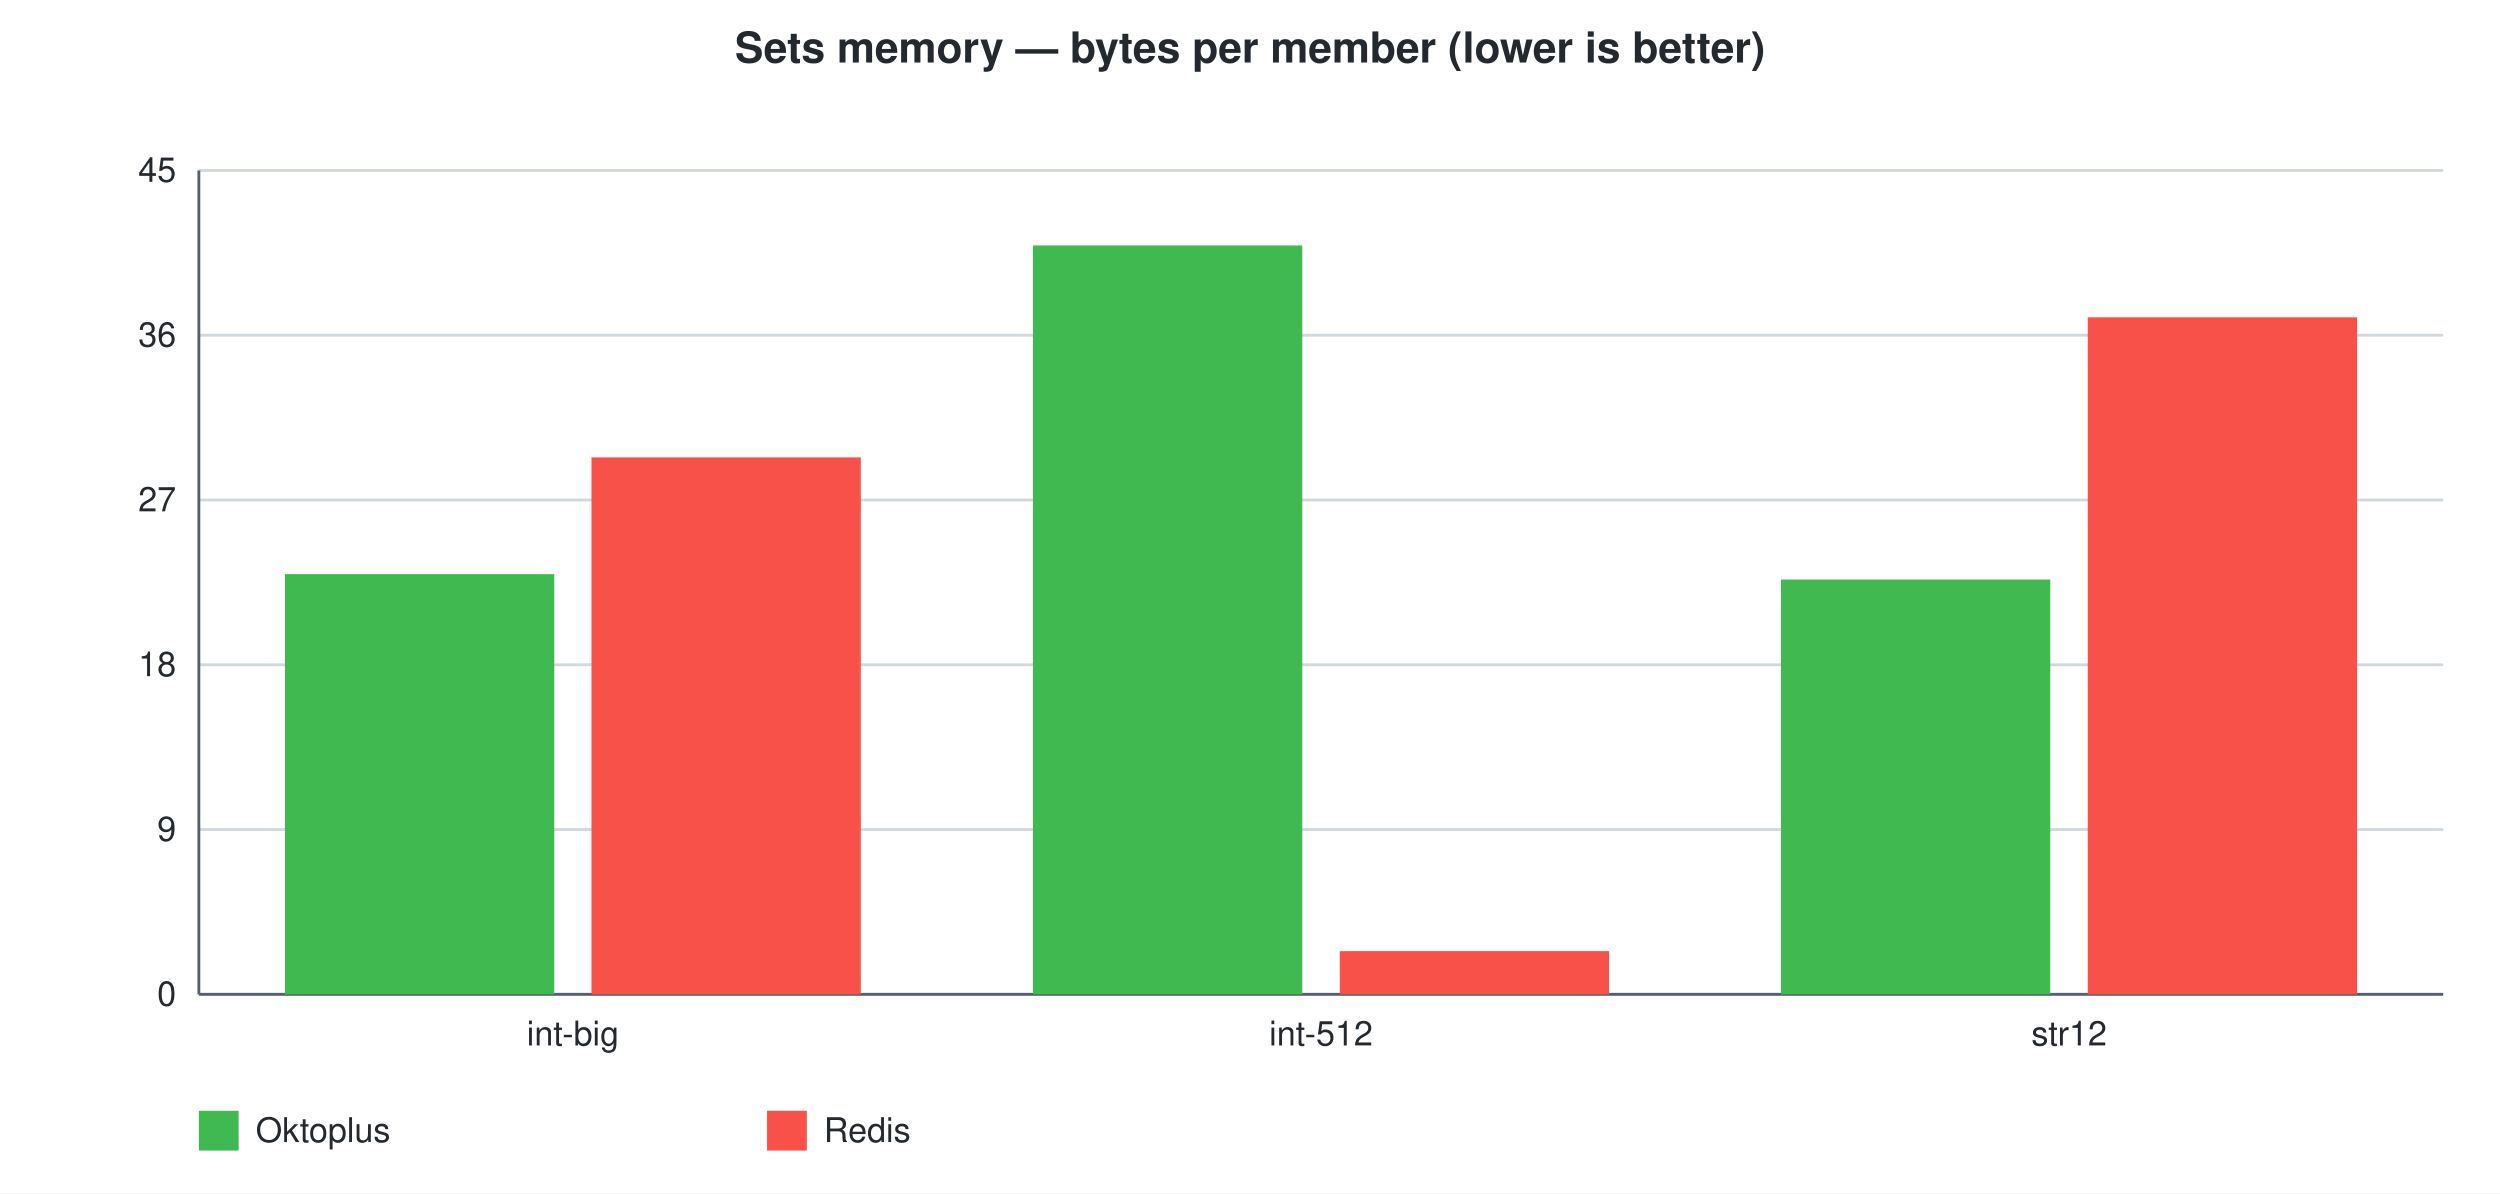
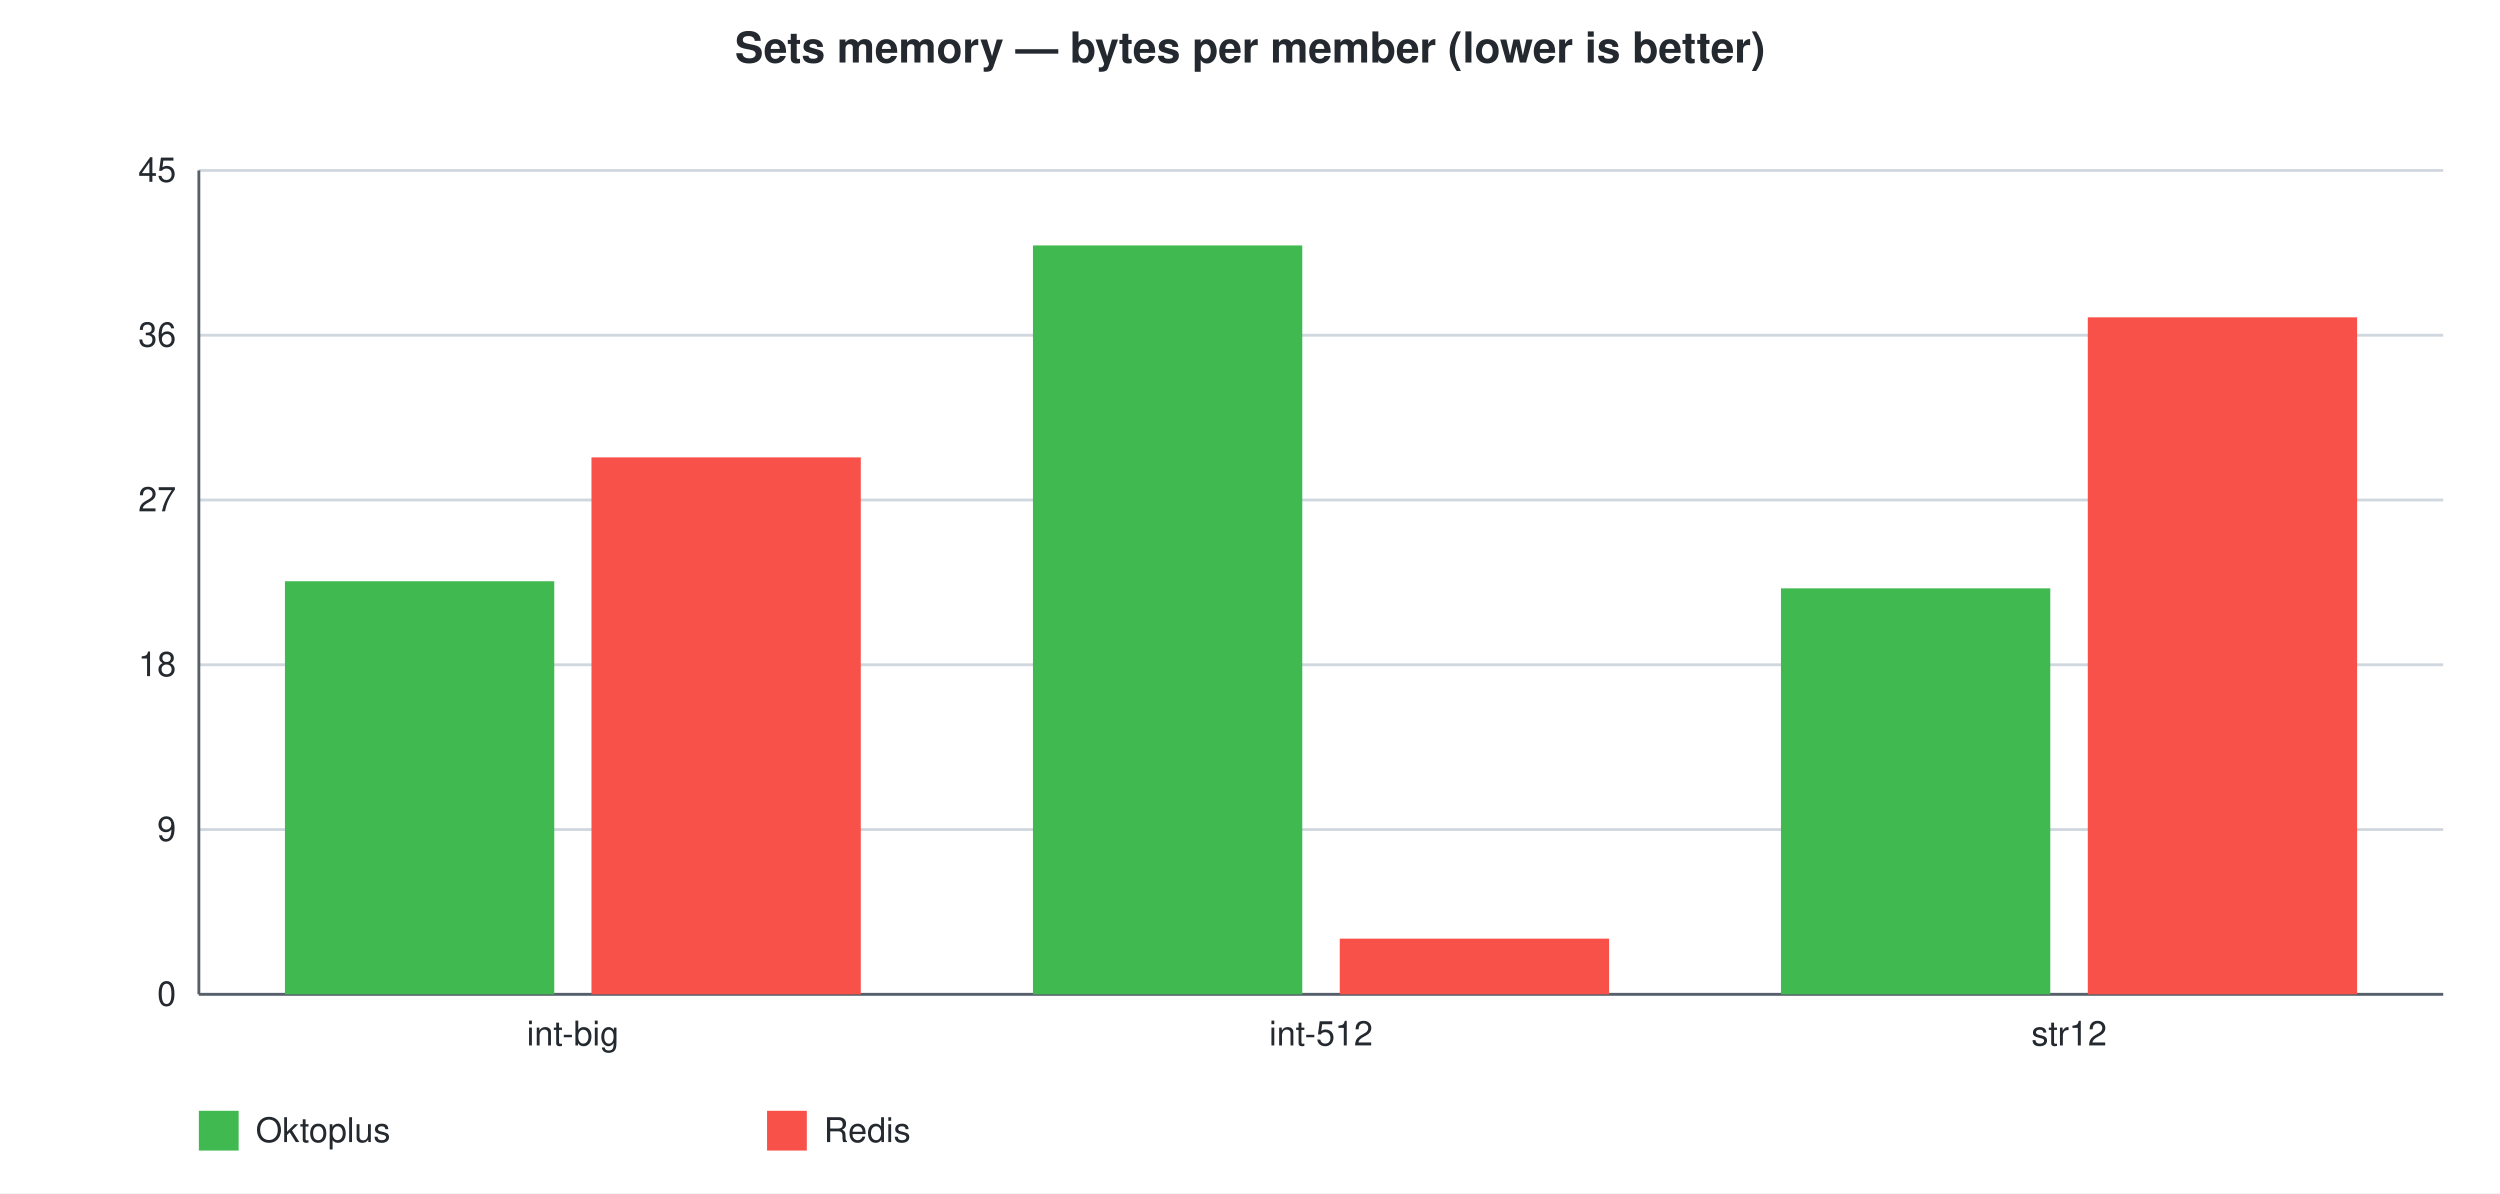
<svg xmlns="http://www.w3.org/2000/svg" width="880" height="420" viewBox="0 0 880 420" font-family="-apple-system, Segoe UI, Helvetica, Arial, sans-serif" font-size="12">
  <rect width="880" height="420" fill="#ffffff" />
  <text x="440.0" y="22" text-anchor="middle" fill="#24292f" font-size="15" font-weight="600">Sets memory — bytes per member (lower is better)</text>
  <line x1="70" y1="350.0" x2="860" y2="350.0" stroke="#d0d7de" stroke-width="1" />
  <text x="62" y="354.0" text-anchor="end" fill="#24292f">0</text>
  <line x1="70" y1="292.0" x2="860" y2="292.0" stroke="#d0d7de" stroke-width="1" />
  <text x="62" y="296.0" text-anchor="end" fill="#24292f">9</text>
  <line x1="70" y1="234.0" x2="860" y2="234.0" stroke="#d0d7de" stroke-width="1" />
  <text x="62" y="238.0" text-anchor="end" fill="#24292f">18</text>
  <line x1="70" y1="176.0" x2="860" y2="176.0" stroke="#d0d7de" stroke-width="1" />
  <text x="62" y="180.0" text-anchor="end" fill="#24292f">27</text>
  <line x1="70" y1="118.0" x2="860" y2="118.0" stroke="#d0d7de" stroke-width="1" />
  <text x="62" y="122.0" text-anchor="end" fill="#24292f">36</text>
  <line x1="70" y1="60.0" x2="860" y2="60.0" stroke="#d0d7de" stroke-width="1" />
  <text x="62" y="64.0" text-anchor="end" fill="#24292f">45</text>
  <line x1="70" y1="60" x2="70" y2="350" stroke="#57606a" stroke-width="1" />
  <line x1="70" y1="350" x2="860" y2="350" stroke="#57606a" stroke-width="1" />
  <text x="201.667" y="368" text-anchor="middle" fill="#24292f">int-big</text>
-   <rect x="100.3" y="202.1" width="94.8" height="147.9" fill="#3fb950" />
+   <rect x="100.3" y="204.6" width="94.8" height="145.4" fill="#3fb950" />
  <rect x="208.2" y="161.0" width="94.8" height="189.0" fill="#f85149" />
  <text x="465.0" y="368" text-anchor="middle" fill="#24292f">int-512</text>
  <rect x="363.6" y="86.4" width="94.8" height="263.6" fill="#3fb950" />
-   <rect x="471.6" y="334.8" width="94.8" height="15.2" fill="#f85149" />
+   <rect x="471.6" y="330.4" width="94.8" height="19.6" fill="#f85149" />
  <text x="728.333" y="368" text-anchor="middle" fill="#24292f">str12</text>
-   <rect x="626.9" y="204.0" width="94.8" height="146.0" fill="#3fb950" />
+   <rect x="626.9" y="207.1" width="94.8" height="142.9" fill="#3fb950" />
  <rect x="734.9" y="111.7" width="94.8" height="238.3" fill="#f85149" />
  <rect x="70" y="391" width="14" height="14" fill="#3fb950" />
  <text x="90" y="402" fill="#24292f">Oktoplus</text>
  <rect x="270" y="391" width="14" height="14" fill="#f85149" />
  <text x="290" y="402" fill="#24292f">Redis</text>
</svg>
